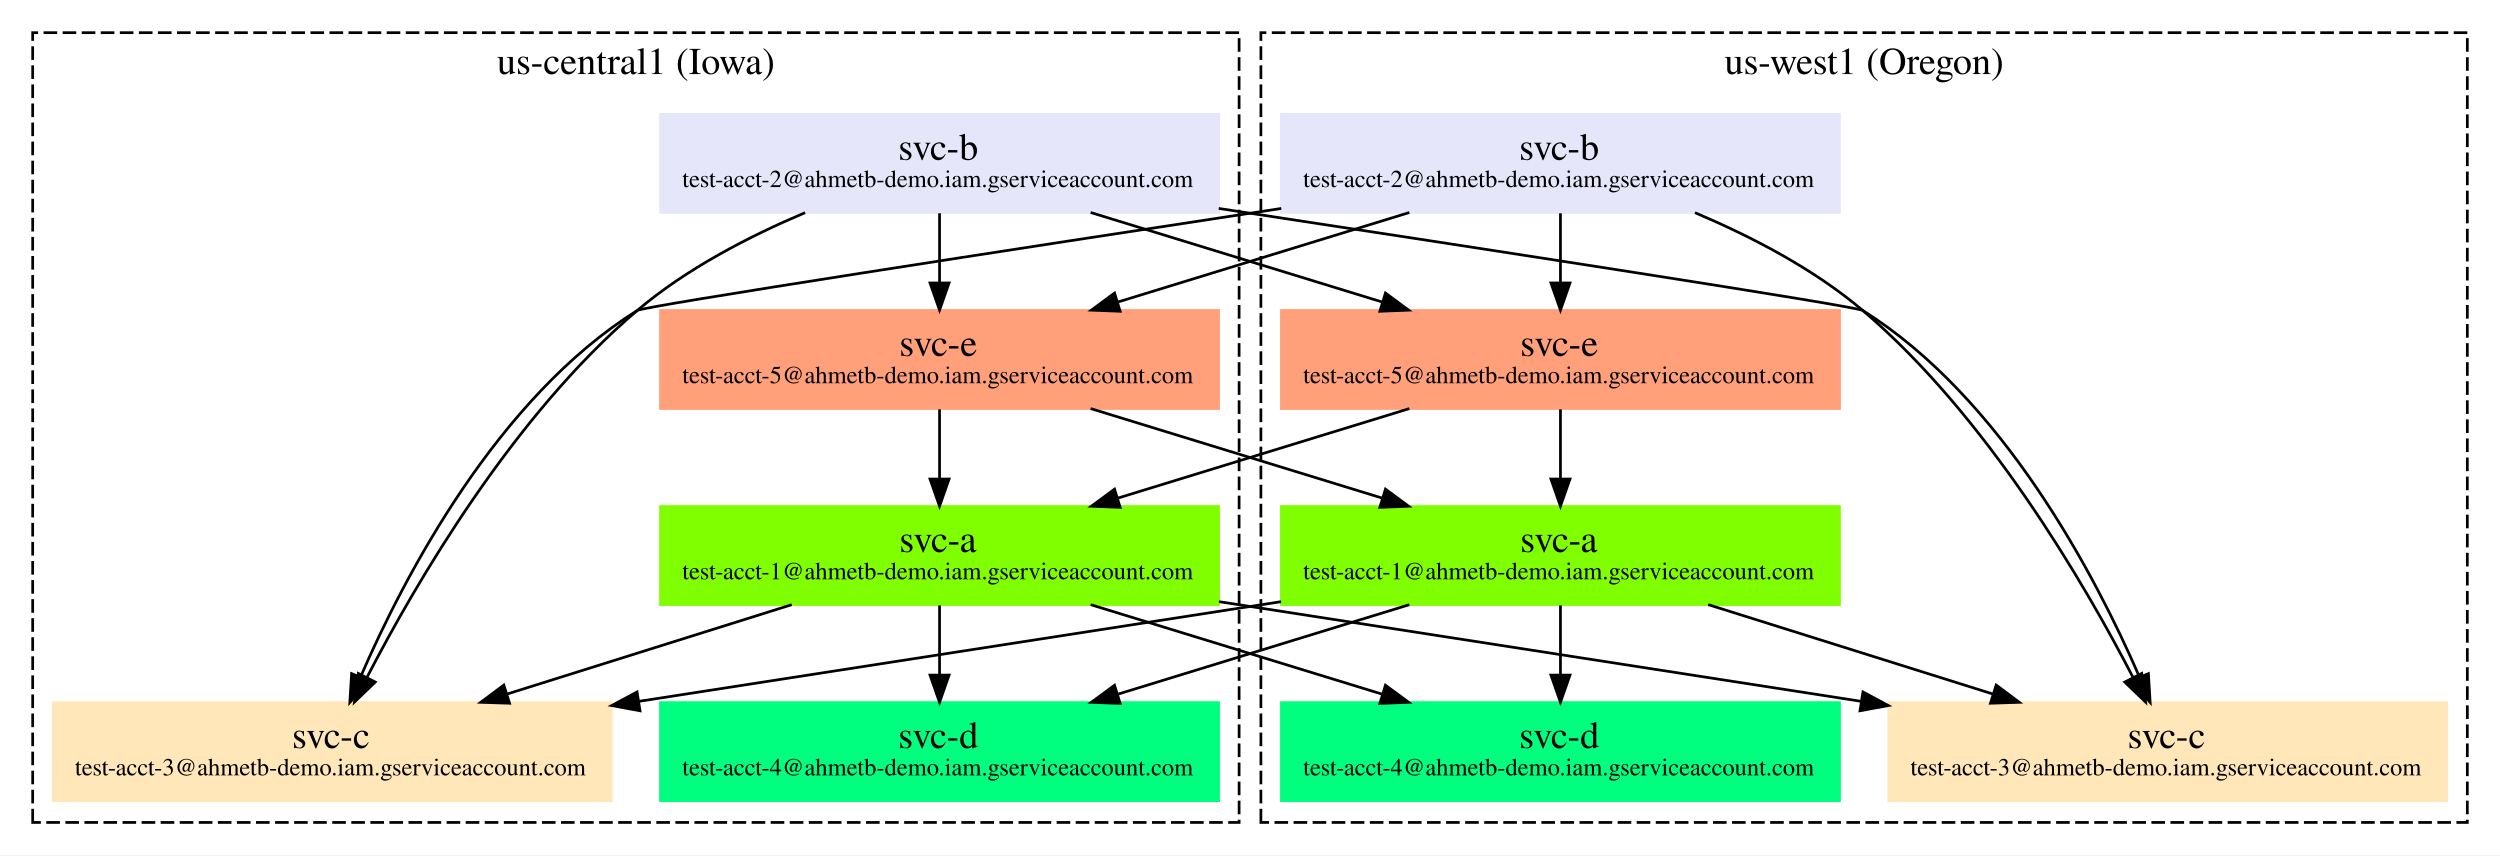
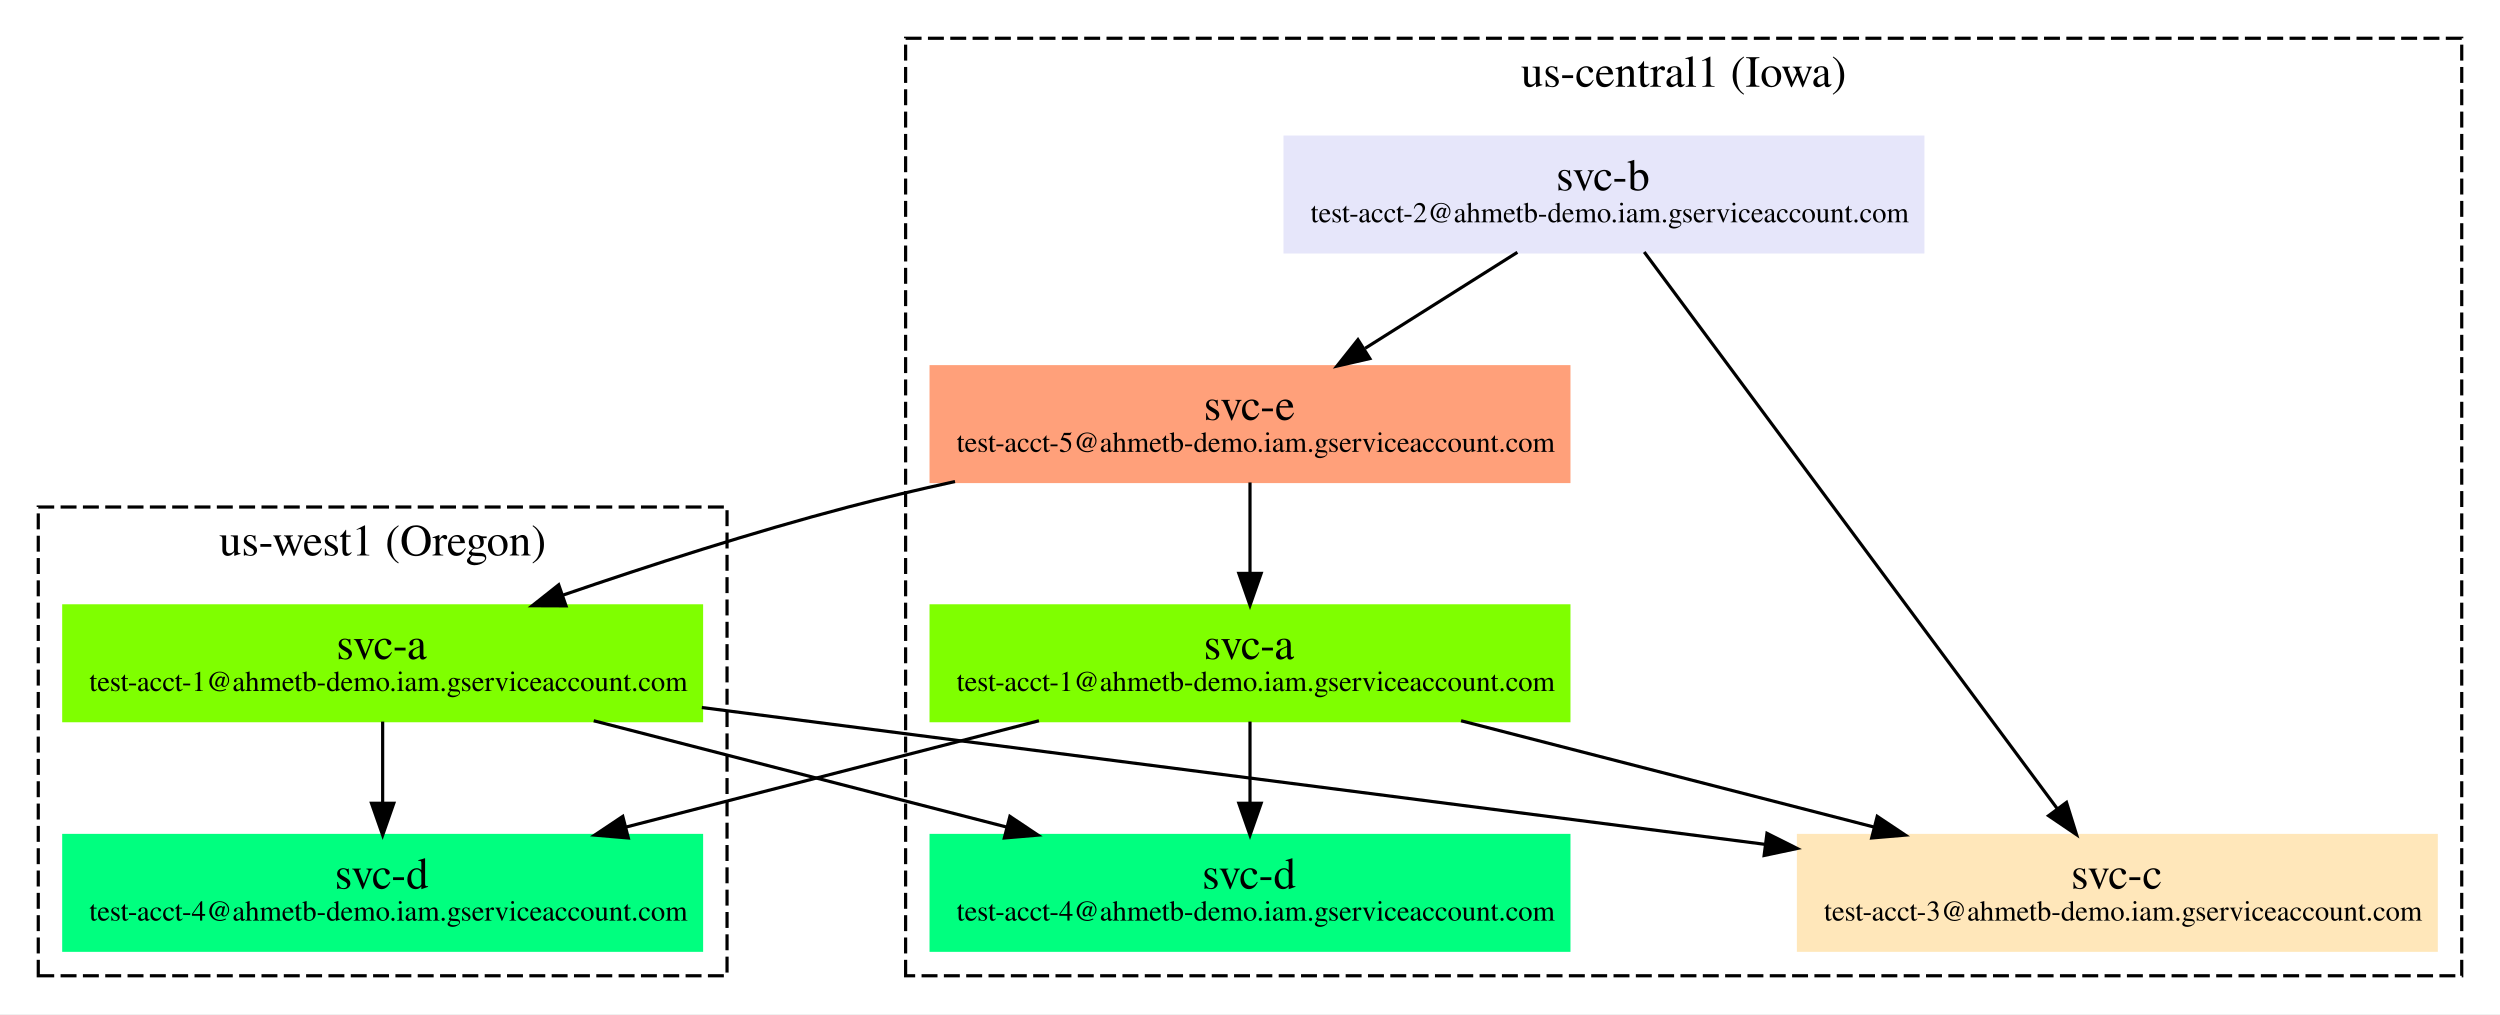
- <svg xmlns="http://www.w3.org/2000/svg" xmlns:xlink="http://www.w3.org/1999/xlink" width="918pt" height="314pt" viewBox="0.00 0.00 918.00 314.00">
-   <g id="graph0" class="graph" transform="scale(1 1) rotate(0) translate(4 310)">
-     <polygon fill="white" stroke="transparent" points="-4,4 -4,-310 914,-310 914,4 -4,4" />
+ <svg xmlns="http://www.w3.org/2000/svg" xmlns:xlink="http://www.w3.org/1999/xlink" width="784pt" height="318pt" viewBox="0.00 0.00 784.00 318.00">
+   <g id="graph0" class="graph" transform="scale(1 1) rotate(0) translate(4 314)">
+     <polygon fill="white" stroke="transparent" points="-4,4 -4,-314 780,-314 780,4 -4,4" />
+     <g id="clust1" class="cluster">
+       <polygon fill="none" stroke="black" stroke-dasharray="5,2" points="8,-8 8,-155 224,-155 224,-8 8,-8" />
+       <text text-anchor="middle" x="116" y="-139.8" font-family="Times,serif" font-size="14.00">us-west1 (Oregon)</text>
+     </g>
    <g id="clust2" class="cluster">
-       <polygon fill="none" stroke="black" stroke-dasharray="5,2" points="8,-8 8,-298 451,-298 451,-8 8,-8" />
-       <text text-anchor="middle" x="229.5" y="-282.8" font-family="Times,serif" font-size="14.00">us-central1 (Iowa)</text>
-     </g>
-     <g id="clust1" class="cluster">
-       <polygon fill="none" stroke="black" stroke-dasharray="5,2" points="459,-8 459,-298 902,-298 902,-8 459,-8" />
-       <text text-anchor="middle" x="680.5" y="-282.8" font-family="Times,serif" font-size="14.00">us-west1 (Oregon)</text>
+       <polygon fill="none" stroke="black" stroke-dasharray="5,2" points="280,-8 280,-302 768,-302 768,-8 280,-8" />
+       <text text-anchor="middle" x="524" y="-286.8" font-family="Times,serif" font-size="14.00">us-central1 (Iowa)</text>
    </g>
    <g id="node1" class="node">
      <g id="a_node1">
-         <a xlink:href="https://console.cloud.google.com/run/detail/us-west1/svc-e/revisions?project=233694408259" xlink:title="svc-e&lt;br/&gt;&lt;font point-size='9'&gt;test-acct-5@ahmetb-demo.iam.gserviceaccount.com&lt;/font&gt;">
-           <polygon fill="lightsalmon" stroke="lightsalmon" points="671.46,-196 466.54,-196 466.54,-160 671.46,-160 671.46,-196" />
-           <text text-anchor="start" x="554.23" y="-179.3" font-family="Times,serif" font-size="14.00">svc-e</text>
-           <text text-anchor="start" x="474.52" y="-169.3" font-family="Times,serif" font-size="9.00">test-acct-5@ahmetb-demo.iam.gserviceaccount.com</text>
-         </a>
-       </g>
-     </g>
-     <g id="node5" class="node">
-       <g id="a_node5">
-         <a xlink:href="https://console.cloud.google.com/run/detail/us-west1/svc-a/revisions?project=233694408259" xlink:title="svc-a&lt;br/&gt;&lt;font point-size='9'&gt;test-acct-1@ahmetb-demo.iam.gserviceaccount.com&lt;/font&gt;">
-           <polygon fill="chartreuse" stroke="chartreuse" points="671.46,-124 466.54,-124 466.54,-88 671.46,-88 671.46,-124" />
-           <text text-anchor="start" x="554.23" y="-107.3" font-family="Times,serif" font-size="14.00">svc-a</text>
-           <text text-anchor="start" x="474.52" y="-97.3" font-family="Times,serif" font-size="9.00">test-acct-1@ahmetb-demo.iam.gserviceaccount.com</text>
-         </a>
-       </g>
-     </g>
-     <g id="edge1" class="edge">
-       <g id="a_edge1">
-         <a xlink:href="https://console.cloud.google.com/run/detail/us-west1/svc-a/permissions?project=233694408259">
-           <path fill="none" stroke="black" d="M569,-159.7C569,-151.98 569,-142.71 569,-134.11" />
-           <polygon fill="black" stroke="black" points="572.5,-134.1 569,-124.1 565.5,-134.1 572.5,-134.1" />
-         </a>
-       </g>
-     </g>
-     <g id="node8" class="node">
-       <g id="a_node8">
-         <a xlink:href="https://console.cloud.google.com/run/detail/us-central1/svc-a/revisions?project=233694408259" xlink:title="svc-a&lt;br/&gt;&lt;font point-size='9'&gt;test-acct-1@ahmetb-demo.iam.gserviceaccount.com&lt;/font&gt;">
-           <polygon fill="chartreuse" stroke="chartreuse" points="443.46,-124 238.54,-124 238.54,-88 443.46,-88 443.46,-124" />
-           <text text-anchor="start" x="326.23" y="-107.3" font-family="Times,serif" font-size="14.00">svc-a</text>
-           <text text-anchor="start" x="246.52" y="-97.3" font-family="Times,serif" font-size="9.00">test-acct-1@ahmetb-demo.iam.gserviceaccount.com</text>
-         </a>
-       </g>
-     </g>
-     <g id="edge2" class="edge">
-       <g id="a_edge2">
-         <a xlink:href="https://console.cloud.google.com/run/detail/us-central1/svc-a/permissions?project=233694408259">
-           <path fill="none" stroke="black" d="M513.52,-159.97C481.24,-150.06 440.39,-137.51 406.54,-127.12" />
-           <polygon fill="black" stroke="black" points="407.32,-123.7 396.73,-124.11 405.26,-130.39 407.32,-123.7" />
+         <a xlink:href="https://console.cloud.google.com/run/detail/us-west1/svc-d/revisions?project=233694408259" xlink:title="svc-d&lt;br/&gt;&lt;font point-size='9'&gt;test-acct-4@ahmetb-demo.iam.gserviceaccount.com&lt;/font&gt;">
+           <polygon fill="springgreen" stroke="springgreen" points="216,-52 16,-52 16,-16 216,-16 216,-52" />
+           <text text-anchor="start" x="101" y="-35.3" font-family="Times,serif" font-size="14.00">svc-d</text>
+           <text text-anchor="start" x="24" y="-25.3" font-family="Times,serif" font-size="9.00">test-acct-4@ahmetb-demo.iam.gserviceaccount.com</text>
        </a>
      </g>
    </g>
    <g id="node2" class="node">
      <g id="a_node2">
-         <a xlink:href="https://console.cloud.google.com/run/detail/us-west1/svc-d/revisions?project=233694408259" xlink:title="svc-d&lt;br/&gt;&lt;font point-size='9'&gt;test-acct-4@ahmetb-demo.iam.gserviceaccount.com&lt;/font&gt;">
-           <polygon fill="springgreen" stroke="springgreen" points="671.46,-52 466.54,-52 466.54,-16 671.46,-16 671.46,-52" />
-           <text text-anchor="start" x="553.84" y="-35.3" font-family="Times,serif" font-size="14.00">svc-d</text>
-           <text text-anchor="start" x="474.52" y="-25.3" font-family="Times,serif" font-size="9.00">test-acct-4@ahmetb-demo.iam.gserviceaccount.com</text>
+         <a xlink:href="https://console.cloud.google.com/run/detail/us-west1/svc-a/revisions?project=233694408259" xlink:title="svc-a&lt;br/&gt;&lt;font point-size='9'&gt;test-acct-1@ahmetb-demo.iam.gserviceaccount.com&lt;/font&gt;">
+           <polygon fill="chartreuse" stroke="chartreuse" points="216,-124 16,-124 16,-88 216,-88 216,-124" />
+           <text text-anchor="start" x="101.5" y="-107.3" font-family="Times,serif" font-size="14.00">svc-a</text>
+           <text text-anchor="start" x="24" y="-97.3" font-family="Times,serif" font-size="9.00">test-acct-1@ahmetb-demo.iam.gserviceaccount.com</text>
+         </a>
+       </g>
+     </g>
+     <g id="edge9" class="edge">
+       <g id="a_edge9">
+         <a xlink:href="https://console.cloud.google.com/run/detail/us-west1/svc-d/permissions?project=233694408259">
+           <path fill="none" stroke="black" d="M116,-87.7C116,-79.98 116,-70.71 116,-62.11" />
+           <polygon fill="black" stroke="black" points="119.5,-62.1 116,-52.1 112.5,-62.1 119.5,-62.1" />
        </a>
      </g>
    </g>
    <g id="node3" class="node">
      <g id="a_node3">
-         <a xlink:href="https://console.cloud.google.com/run/detail/us-west1/svc-c/revisions?project=233694408259" xlink:title="svc-c&lt;br/&gt;&lt;font point-size='9'&gt;test-acct-3@ahmetb-demo.iam.gserviceaccount.com&lt;/font&gt;">
-           <polygon fill="#ffe7ba" stroke="#ffe7ba" points="894.46,-52 689.54,-52 689.54,-16 894.46,-16 894.46,-52" />
-           <text text-anchor="start" x="777.23" y="-35.3" font-family="Times,serif" font-size="14.00">svc-c</text>
-           <text text-anchor="start" x="697.52" y="-25.3" font-family="Times,serif" font-size="9.00">test-acct-3@ahmetb-demo.iam.gserviceaccount.com</text>
-         </a>
-       </g>
-     </g>
-     <g id="node4" class="node">
-       <g id="a_node4">
-         <a xlink:href="https://console.cloud.google.com/run/detail/us-west1/svc-b/revisions?project=233694408259" xlink:title="svc-b&lt;br/&gt;&lt;font point-size='9'&gt;test-acct-2@ahmetb-demo.iam.gserviceaccount.com&lt;/font&gt;">
-           <polygon fill="lavender" stroke="lavender" points="671.46,-268 466.54,-268 466.54,-232 671.46,-232 671.46,-268" />
-           <text text-anchor="start" x="553.84" y="-251.3" font-family="Times,serif" font-size="14.00">svc-b</text>
-           <text text-anchor="start" x="474.52" y="-241.3" font-family="Times,serif" font-size="9.00">test-acct-2@ahmetb-demo.iam.gserviceaccount.com</text>
-         </a>
-       </g>
-     </g>
-     <g id="edge5" class="edge">
-       <g id="a_edge5">
-         <a xlink:href="https://console.cloud.google.com/run/detail/us-west1/svc-e/permissions?project=233694408259">
-           <path fill="none" stroke="black" d="M569,-231.7C569,-223.98 569,-214.71 569,-206.11" />
-           <polygon fill="black" stroke="black" points="572.5,-206.1 569,-196.1 565.5,-206.1 572.5,-206.1" />
-         </a>
-       </g>
-     </g>
-     <g id="edge3" class="edge">
-       <g id="a_edge3">
-         <a xlink:href="https://console.cloud.google.com/run/detail/us-west1/svc-c/permissions?project=233694408259">
-           <path fill="none" stroke="black" d="M618.38,-231.91C638.88,-223.24 662.02,-211.28 680,-196 725.54,-157.31 761.28,-96 779.25,-61.27" />
-           <polygon fill="black" stroke="black" points="782.44,-62.72 783.84,-52.22 776.2,-59.55 782.44,-62.72" />
-         </a>
-       </g>
-     </g>
-     <g id="node6" class="node">
-       <g id="a_node6">
        <a xlink:href="https://console.cloud.google.com/run/detail/us-central1/svc-c/revisions?project=233694408259" xlink:title="svc-c&lt;br/&gt;&lt;font point-size='9'&gt;test-acct-3@ahmetb-demo.iam.gserviceaccount.com&lt;/font&gt;">
-           <polygon fill="#ffe7ba" stroke="#ffe7ba" points="220.46,-52 15.54,-52 15.54,-16 220.46,-16 220.46,-52" />
-           <text text-anchor="start" x="103.23" y="-35.3" font-family="Times,serif" font-size="14.00">svc-c</text>
-           <text text-anchor="start" x="23.52" y="-25.3" font-family="Times,serif" font-size="9.00">test-acct-3@ahmetb-demo.iam.gserviceaccount.com</text>
-         </a>
-       </g>
-     </g>
-     <g id="edge6" class="edge">
-       <g id="a_edge6">
-         <a xlink:href="https://console.cloud.google.com/run/detail/us-central1/svc-c/permissions?project=233694408259">
-           <path fill="none" stroke="black" d="M466.48,-233.46C367.63,-218.4 232.56,-197.6 230,-196 178.55,-163.81 144.45,-98.4 128.48,-61.63" />
-           <polygon fill="black" stroke="black" points="131.56,-59.93 124.46,-52.07 125.11,-62.64 131.56,-59.93" />
-         </a>
-       </g>
-     </g>
-     <g id="node9" class="node">
-       <g id="a_node9">
-         <a xlink:href="https://console.cloud.google.com/run/detail/us-central1/svc-e/revisions?project=233694408259" xlink:title="svc-e&lt;br/&gt;&lt;font point-size='9'&gt;test-acct-5@ahmetb-demo.iam.gserviceaccount.com&lt;/font&gt;">
-           <polygon fill="lightsalmon" stroke="lightsalmon" points="443.46,-196 238.54,-196 238.54,-160 443.46,-160 443.46,-196" />
-           <text text-anchor="start" x="326.23" y="-179.3" font-family="Times,serif" font-size="14.00">svc-e</text>
-           <text text-anchor="start" x="246.52" y="-169.3" font-family="Times,serif" font-size="9.00">test-acct-5@ahmetb-demo.iam.gserviceaccount.com</text>
-         </a>
-       </g>
-     </g>
-     <g id="edge4" class="edge">
-       <g id="a_edge4">
-         <a xlink:href="https://console.cloud.google.com/run/detail/us-central1/svc-e/permissions?project=233694408259">
-           <path fill="none" stroke="black" d="M513.52,-231.97C481.24,-222.06 440.39,-209.51 406.54,-199.12" />
-           <polygon fill="black" stroke="black" points="407.32,-195.7 396.73,-196.11 405.26,-202.39 407.32,-195.7" />
-         </a>
-       </g>
-     </g>
-     <g id="edge8" class="edge">
-       <g id="a_edge8">
-         <a xlink:href="https://console.cloud.google.com/run/detail/us-west1/svc-d/permissions?project=233694408259">
-           <path fill="none" stroke="black" d="M569,-87.7C569,-79.98 569,-70.71 569,-62.11" />
-           <polygon fill="black" stroke="black" points="572.5,-62.1 569,-52.1 565.5,-62.1 572.5,-62.1" />
-         </a>
-       </g>
-     </g>
-     <g id="edge9" class="edge">
-       <g id="a_edge9">
-         <a xlink:href="https://console.cloud.google.com/run/detail/us-west1/svc-c/permissions?project=233694408259">
-           <path fill="none" stroke="black" d="M623.27,-87.97C654.83,-78.06 694.79,-65.51 727.9,-55.12" />
-           <polygon fill="black" stroke="black" points="729,-58.45 737.49,-52.11 726.9,-51.77 729,-58.45" />
+           <polygon fill="#ffe7ba" stroke="#ffe7ba" points="760,-52 560,-52 560,-16 760,-16 760,-52" />
+           <text text-anchor="start" x="645.5" y="-35.3" font-family="Times,serif" font-size="14.00">svc-c</text>
+           <text text-anchor="start" x="568" y="-25.3" font-family="Times,serif" font-size="9.00">test-acct-3@ahmetb-demo.iam.gserviceaccount.com</text>
        </a>
      </g>
    </g>
    <g id="edge10" class="edge">
      <g id="a_edge10">
        <a xlink:href="https://console.cloud.google.com/run/detail/us-central1/svc-c/permissions?project=233694408259">
-           <path fill="none" stroke="black" d="M466.38,-89.07C396.12,-78.17 302.96,-63.71 230.65,-52.48" />
-           <polygon fill="black" stroke="black" points="231.01,-49 220.59,-50.92 229.93,-55.92 231.01,-49" />
+           <path fill="none" stroke="black" d="M216.09,-92.12C310.49,-79.97 451.7,-61.8 549.39,-49.23" />
+           <polygon fill="black" stroke="black" points="550.12,-52.67 559.59,-47.92 549.23,-45.72 550.12,-52.67" />
        </a>
      </g>
    </g>
-     <g id="node10" class="node">
-       <g id="a_node10">
+     <g id="node7" class="node">
+       <g id="a_node7">
        <a xlink:href="https://console.cloud.google.com/run/detail/us-central1/svc-d/revisions?project=233694408259" xlink:title="svc-d&lt;br/&gt;&lt;font point-size='9'&gt;test-acct-4@ahmetb-demo.iam.gserviceaccount.com&lt;/font&gt;">
-           <polygon fill="springgreen" stroke="springgreen" points="443.46,-52 238.54,-52 238.54,-16 443.46,-16 443.46,-52" />
-           <text text-anchor="start" x="325.84" y="-35.3" font-family="Times,serif" font-size="14.00">svc-d</text>
-           <text text-anchor="start" x="246.52" y="-25.3" font-family="Times,serif" font-size="9.00">test-acct-4@ahmetb-demo.iam.gserviceaccount.com</text>
+           <polygon fill="springgreen" stroke="springgreen" points="488,-52 288,-52 288,-16 488,-16 488,-52" />
+           <text text-anchor="start" x="373" y="-35.3" font-family="Times,serif" font-size="14.00">svc-d</text>
+           <text text-anchor="start" x="296" y="-25.3" font-family="Times,serif" font-size="9.00">test-acct-4@ahmetb-demo.iam.gserviceaccount.com</text>
+         </a>
+       </g>
+     </g>
+     <g id="edge8" class="edge">
+       <g id="a_edge8">
+         <a xlink:href="https://console.cloud.google.com/run/detail/us-central1/svc-d/permissions?project=233694408259">
+           <path fill="none" stroke="black" d="M182.19,-87.97C221.27,-77.91 270.9,-65.14 311.63,-54.65" />
+           <polygon fill="black" stroke="black" points="312.7,-57.99 321.51,-52.11 310.96,-51.21 312.7,-57.99" />
+         </a>
+       </g>
+     </g>
+     <g id="node4" class="node">
+       <g id="a_node4">
+         <a xlink:href="https://console.cloud.google.com/run/detail/us-central1/svc-b/revisions?project=233694408259" xlink:title="svc-b&lt;br/&gt;&lt;font point-size='9'&gt;test-acct-2@ahmetb-demo.iam.gserviceaccount.com&lt;/font&gt;">
+           <polygon fill="lavender" stroke="lavender" points="599,-271 399,-271 399,-235 599,-235 599,-271" />
+           <text text-anchor="start" x="484" y="-254.3" font-family="Times,serif" font-size="14.00">svc-b</text>
+           <text text-anchor="start" x="407" y="-244.3" font-family="Times,serif" font-size="9.00">test-acct-2@ahmetb-demo.iam.gserviceaccount.com</text>
+         </a>
+       </g>
+     </g>
+     <g id="edge2" class="edge">
+       <g id="a_edge2">
+         <a xlink:href="https://console.cloud.google.com/run/detail/us-central1/svc-c/permissions?project=233694408259">
+           <path fill="none" stroke="black" d="M511.63,-234.97C539.84,-196.96 608.06,-105.01 641.24,-60.28" />
+           <polygon fill="black" stroke="black" points="644.05,-62.37 647.2,-52.25 638.43,-58.19 644.05,-62.37" />
+         </a>
+       </g>
+     </g>
+     <g id="node6" class="node">
+       <g id="a_node6">
+         <a xlink:href="https://console.cloud.google.com/run/detail/us-central1/svc-e/revisions?project=233694408259" xlink:title="svc-e&lt;br/&gt;&lt;font point-size='9'&gt;test-acct-5@ahmetb-demo.iam.gserviceaccount.com&lt;/font&gt;">
+           <polygon fill="lightsalmon" stroke="lightsalmon" points="488,-199 288,-199 288,-163 488,-163 488,-199" />
+           <text text-anchor="start" x="373.5" y="-182.3" font-family="Times,serif" font-size="14.00">svc-e</text>
+           <text text-anchor="start" x="296" y="-172.3" font-family="Times,serif" font-size="9.00">test-acct-5@ahmetb-demo.iam.gserviceaccount.com</text>
+         </a>
+       </g>
+     </g>
+     <g id="edge1" class="edge">
+       <g id="a_edge1">
+         <a xlink:href="https://console.cloud.google.com/run/detail/us-central1/svc-e/permissions?project=233694408259">
+           <path fill="none" stroke="black" d="M471.85,-234.88C457.47,-225.81 439.62,-214.55 424.09,-204.76" />
+           <polygon fill="black" stroke="black" points="425.58,-201.56 415.26,-199.19 421.85,-207.48 425.58,-201.56" />
+         </a>
+       </g>
+     </g>
+     <g id="node5" class="node">
+       <g id="a_node5">
+         <a xlink:href="https://console.cloud.google.com/run/detail/us-central1/svc-a/revisions?project=233694408259" xlink:title="svc-a&lt;br/&gt;&lt;font point-size='9'&gt;test-acct-1@ahmetb-demo.iam.gserviceaccount.com&lt;/font&gt;">
+           <polygon fill="chartreuse" stroke="chartreuse" points="488,-124 288,-124 288,-88 488,-88 488,-124" />
+           <text text-anchor="start" x="373.5" y="-107.3" font-family="Times,serif" font-size="14.00">svc-a</text>
+           <text text-anchor="start" x="296" y="-97.3" font-family="Times,serif" font-size="9.00">test-acct-1@ahmetb-demo.iam.gserviceaccount.com</text>
+         </a>
+       </g>
+     </g>
+     <g id="edge4" class="edge">
+       <g id="a_edge4">
+         <a xlink:href="https://console.cloud.google.com/run/detail/us-west1/svc-d/permissions?project=233694408259">
+           <path fill="none" stroke="black" d="M321.81,-87.97C282.73,-77.91 233.1,-65.14 192.37,-54.65" />
+           <polygon fill="black" stroke="black" points="193.04,-51.21 182.49,-52.11 191.3,-57.99 193.04,-51.21" />
+         </a>
+       </g>
+     </g>
+     <g id="edge5" class="edge">
+       <g id="a_edge5">
+         <a xlink:href="https://console.cloud.google.com/run/detail/us-central1/svc-c/permissions?project=233694408259">
+           <path fill="none" stroke="black" d="M454.19,-87.97C493.27,-77.91 542.9,-65.14 583.63,-54.65" />
+           <polygon fill="black" stroke="black" points="584.7,-57.99 593.51,-52.11 582.96,-51.21 584.7,-57.99" />
+         </a>
+       </g>
+     </g>
+     <g id="edge3" class="edge">
+       <g id="a_edge3">
+         <a xlink:href="https://console.cloud.google.com/run/detail/us-central1/svc-d/permissions?project=233694408259">
+           <path fill="none" stroke="black" d="M388,-87.7C388,-79.98 388,-70.71 388,-62.11" />
+           <polygon fill="black" stroke="black" points="391.5,-62.1 388,-52.1 384.5,-62.1 391.5,-62.1" />
+         </a>
+       </g>
+     </g>
+     <g id="edge6" class="edge">
+       <g id="a_edge6">
+         <a xlink:href="https://console.cloud.google.com/run/detail/us-west1/svc-a/permissions?project=233694408259">
+           <path fill="none" stroke="black" d="M295.49,-162.99C284.16,-160.51 272.79,-157.83 262,-155 232.12,-147.16 199.4,-136.59 172.53,-127.37" />
+           <polygon fill="black" stroke="black" points="173.5,-124 162.91,-124.04 171.21,-130.61 173.5,-124" />
        </a>
      </g>
    </g>
    <g id="edge7" class="edge">
      <g id="a_edge7">
-         <a xlink:href="https://console.cloud.google.com/run/detail/us-central1/svc-d/permissions?project=233694408259">
-           <path fill="none" stroke="black" d="M513.52,-87.97C481.24,-78.06 440.39,-65.51 406.54,-55.12" />
-           <polygon fill="black" stroke="black" points="407.32,-51.7 396.73,-52.11 405.26,-58.39 407.32,-51.7" />
-         </a>
-       </g>
-     </g>
-     <g id="node7" class="node">
-       <g id="a_node7">
-         <a xlink:href="https://console.cloud.google.com/run/detail/us-central1/svc-b/revisions?project=233694408259" xlink:title="svc-b&lt;br/&gt;&lt;font point-size='9'&gt;test-acct-2@ahmetb-demo.iam.gserviceaccount.com&lt;/font&gt;">
-           <polygon fill="lavender" stroke="lavender" points="443.46,-268 238.54,-268 238.54,-232 443.46,-232 443.46,-268" />
-           <text text-anchor="start" x="325.84" y="-251.3" font-family="Times,serif" font-size="14.00">svc-b</text>
-           <text text-anchor="start" x="246.52" y="-241.3" font-family="Times,serif" font-size="9.00">test-acct-2@ahmetb-demo.iam.gserviceaccount.com</text>
-         </a>
-       </g>
-     </g>
-     <g id="edge13" class="edge">
-       <g id="a_edge13">
-         <a xlink:href="https://console.cloud.google.com/run/detail/us-west1/svc-e/permissions?project=233694408259">
-           <path fill="none" stroke="black" d="M396.48,-231.97C428.76,-222.06 469.61,-209.51 503.46,-199.12" />
-           <polygon fill="black" stroke="black" points="504.74,-202.39 513.27,-196.11 502.68,-195.7 504.74,-202.39" />
-         </a>
-       </g>
-     </g>
-     <g id="edge11" class="edge">
-       <g id="a_edge11">
-         <a xlink:href="https://console.cloud.google.com/run/detail/us-west1/svc-c/permissions?project=233694408259">
-           <path fill="none" stroke="black" d="M443.52,-233.46C542.37,-218.4 677.44,-197.6 680,-196 731.45,-163.81 765.55,-98.4 781.52,-61.63" />
-           <polygon fill="black" stroke="black" points="784.89,-62.64 785.54,-52.07 778.44,-59.93 784.89,-62.64" />
-         </a>
-       </g>
-     </g>
-     <g id="edge14" class="edge">
-       <g id="a_edge14">
-         <a xlink:href="https://console.cloud.google.com/run/detail/us-central1/svc-c/permissions?project=233694408259">
-           <path fill="none" stroke="black" d="M291.62,-231.91C271.12,-223.24 247.98,-211.28 230,-196 184.46,-157.31 148.72,-96 130.75,-61.27" />
-           <polygon fill="black" stroke="black" points="133.8,-59.55 126.16,-52.22 127.56,-62.72 133.8,-59.55" />
-         </a>
-       </g>
-     </g>
-     <g id="edge12" class="edge">
-       <g id="a_edge12">
-         <a xlink:href="https://console.cloud.google.com/run/detail/us-central1/svc-e/permissions?project=233694408259">
-           <path fill="none" stroke="black" d="M341,-231.7C341,-223.98 341,-214.71 341,-206.11" />
-           <polygon fill="black" stroke="black" points="344.5,-206.1 341,-196.1 337.5,-206.1 344.5,-206.1" />
-         </a>
-       </g>
-     </g>
-     <g id="edge16" class="edge">
-       <g id="a_edge16">
-         <a xlink:href="https://console.cloud.google.com/run/detail/us-west1/svc-d/permissions?project=233694408259">
-           <path fill="none" stroke="black" d="M396.48,-87.97C428.76,-78.06 469.61,-65.51 503.46,-55.12" />
-           <polygon fill="black" stroke="black" points="504.74,-58.39 513.27,-52.11 502.68,-51.7 504.74,-58.39" />
-         </a>
-       </g>
-     </g>
-     <g id="edge17" class="edge">
-       <g id="a_edge17">
-         <a xlink:href="https://console.cloud.google.com/run/detail/us-west1/svc-c/permissions?project=233694408259">
-           <path fill="none" stroke="black" d="M443.62,-89.07C513.88,-78.17 607.04,-63.71 679.35,-52.48" />
-           <polygon fill="black" stroke="black" points="680.07,-55.92 689.41,-50.92 678.99,-49 680.07,-55.92" />
-         </a>
-       </g>
-     </g>
-     <g id="edge18" class="edge">
-       <g id="a_edge18">
-         <a xlink:href="https://console.cloud.google.com/run/detail/us-central1/svc-c/permissions?project=233694408259">
-           <path fill="none" stroke="black" d="M286.73,-87.97C255.17,-78.06 215.21,-65.51 182.1,-55.12" />
-           <polygon fill="black" stroke="black" points="183.1,-51.77 172.51,-52.11 181,-58.45 183.1,-51.77" />
-         </a>
-       </g>
-     </g>
-     <g id="edge15" class="edge">
-       <g id="a_edge15">
-         <a xlink:href="https://console.cloud.google.com/run/detail/us-central1/svc-d/permissions?project=233694408259">
-           <path fill="none" stroke="black" d="M341,-87.7C341,-79.98 341,-70.71 341,-62.11" />
-           <polygon fill="black" stroke="black" points="344.5,-62.1 341,-52.1 337.5,-62.1 344.5,-62.1" />
-         </a>
-       </g>
-     </g>
-     <g id="edge19" class="edge">
-       <g id="a_edge19">
-         <a xlink:href="https://console.cloud.google.com/run/detail/us-west1/svc-a/permissions?project=233694408259">
-           <path fill="none" stroke="black" d="M396.48,-159.97C428.76,-150.06 469.61,-137.51 503.46,-127.12" />
-           <polygon fill="black" stroke="black" points="504.74,-130.39 513.27,-124.11 502.68,-123.7 504.74,-130.39" />
-         </a>
-       </g>
-     </g>
-     <g id="edge20" class="edge">
-       <g id="a_edge20">
        <a xlink:href="https://console.cloud.google.com/run/detail/us-central1/svc-a/permissions?project=233694408259">
-           <path fill="none" stroke="black" d="M341,-159.7C341,-151.98 341,-142.71 341,-134.11" />
-           <polygon fill="black" stroke="black" points="344.5,-134.1 341,-124.1 337.5,-134.1 344.5,-134.1" />
+           <path fill="none" stroke="black" d="M388,-162.7C388,-154.25 388,-143.87 388,-134.37" />
+           <polygon fill="black" stroke="black" points="391.5,-134.18 388,-124.18 384.5,-134.18 391.5,-134.18" />
        </a>
      </g>
    </g>
  </g>
</svg>
